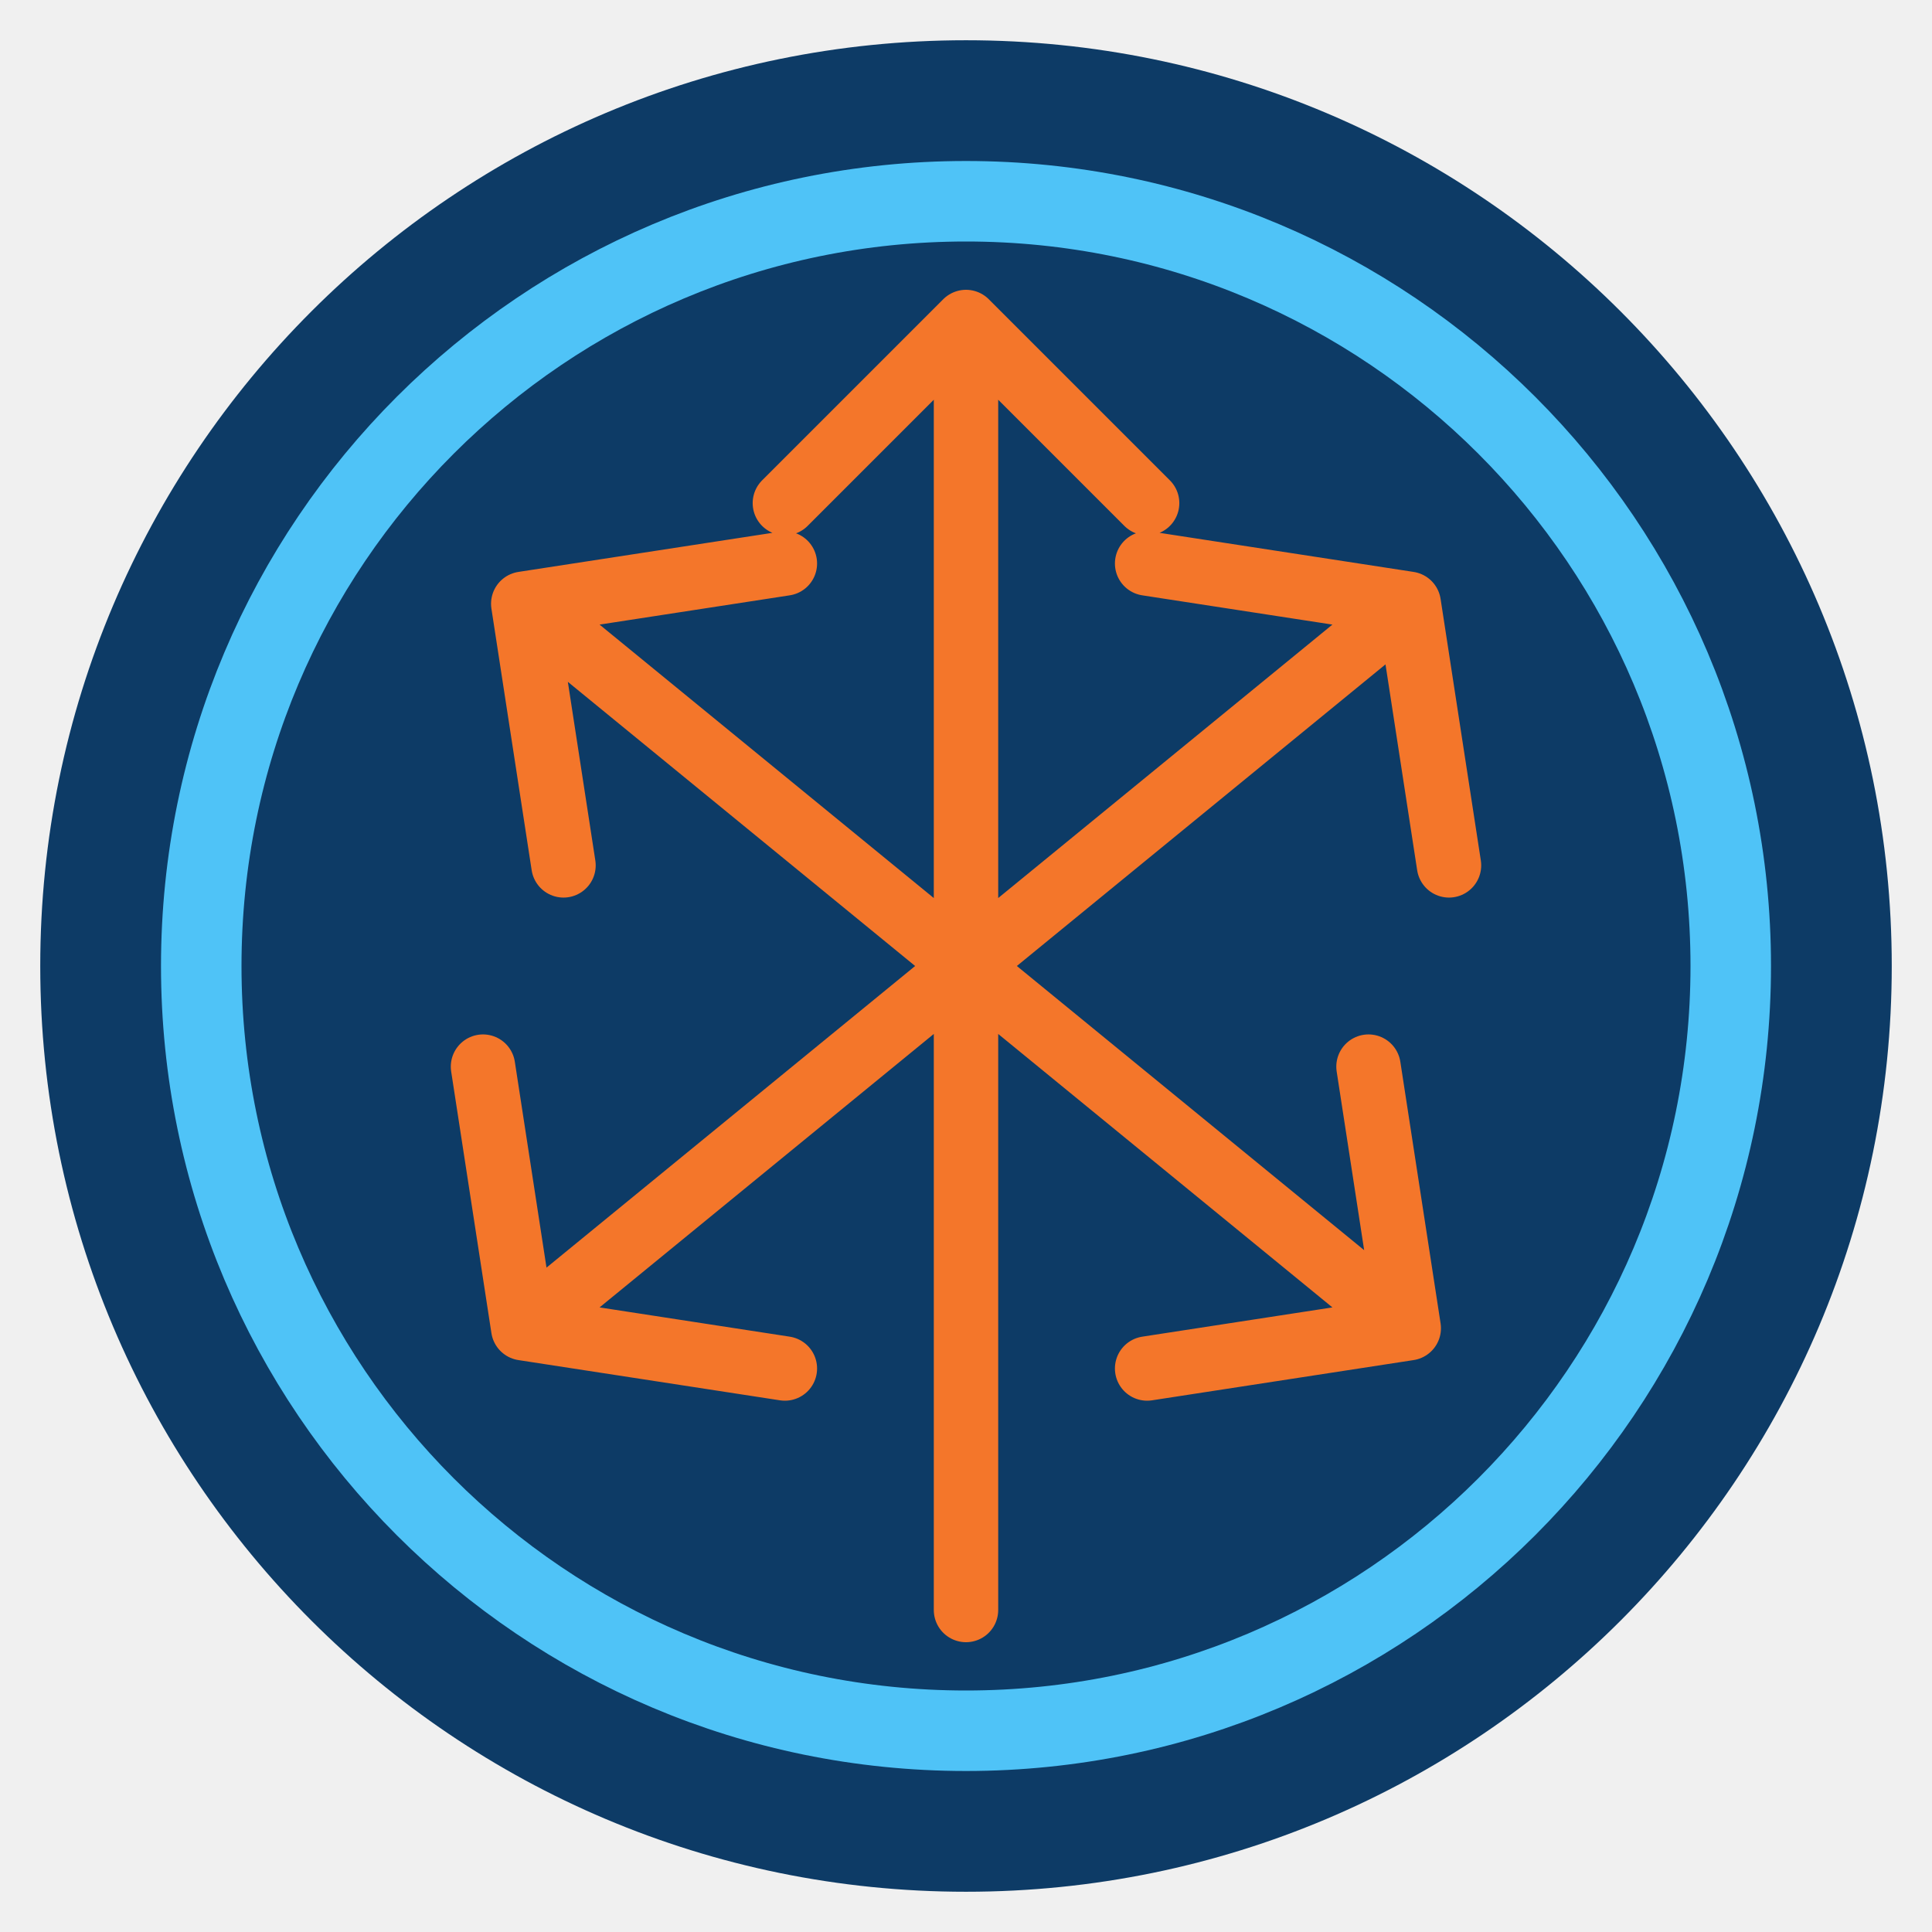
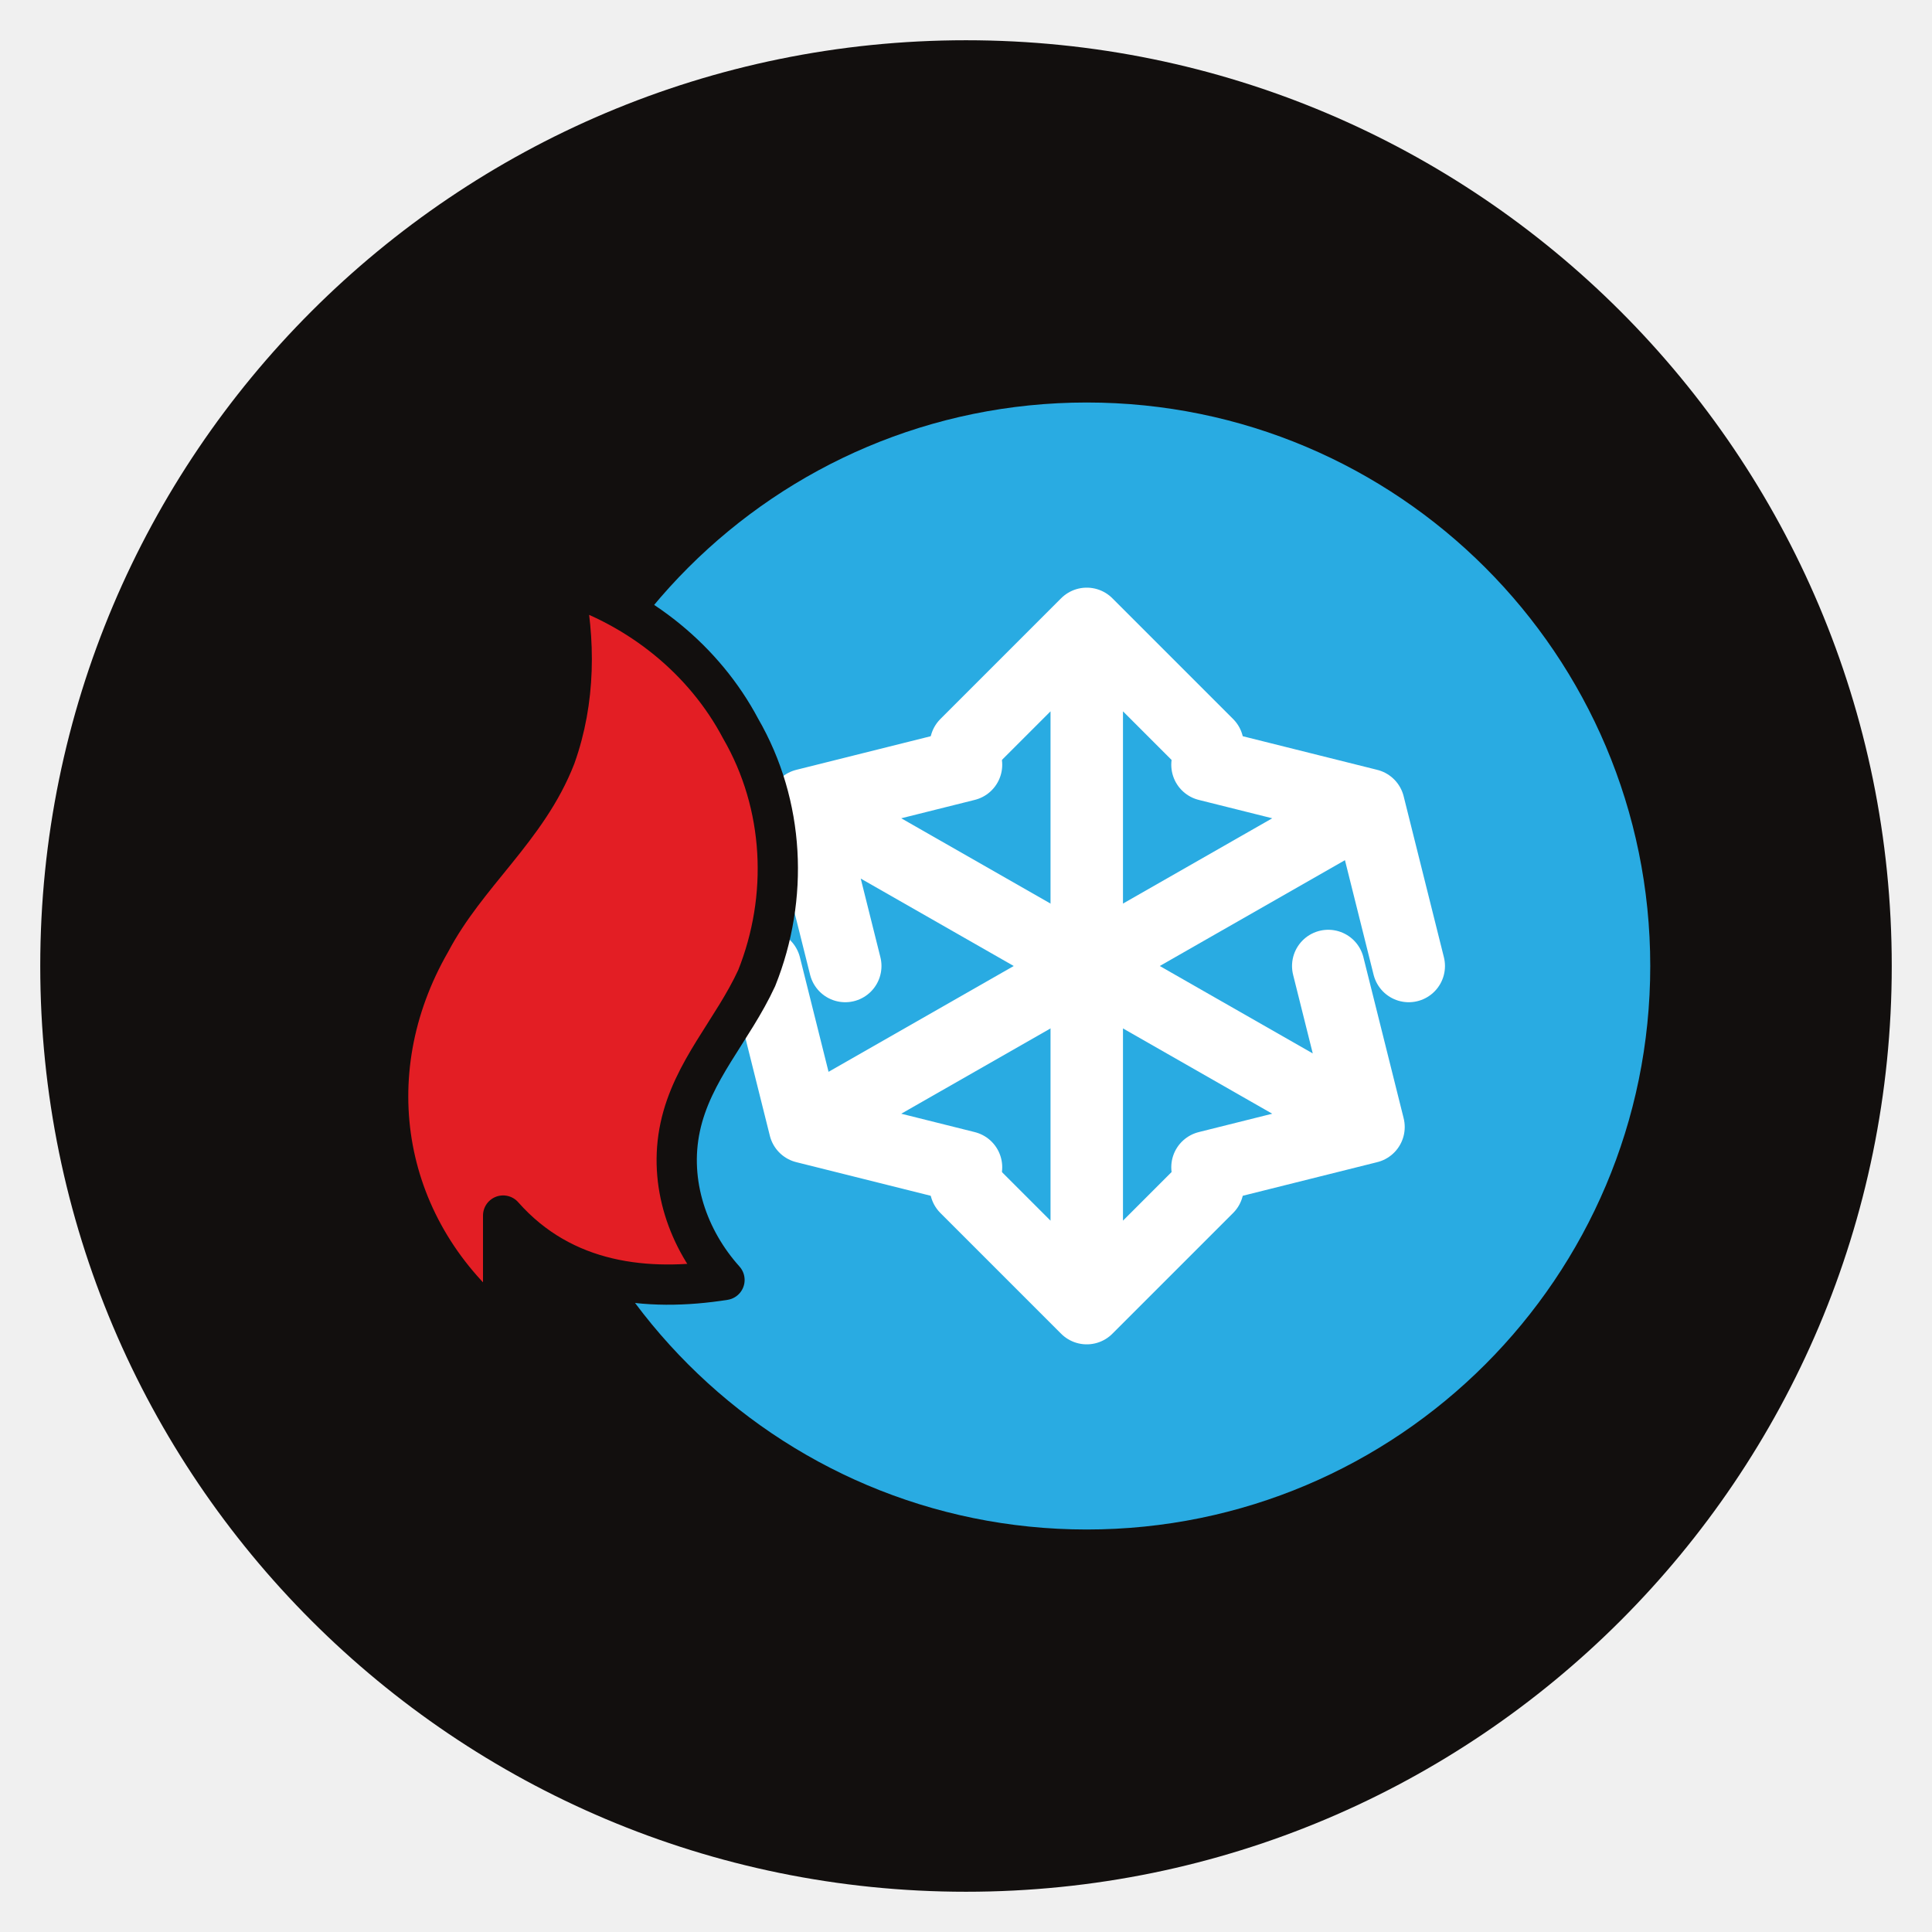
<svg xmlns="http://www.w3.org/2000/svg" viewBox="0 0 48 48">
-   <circle cx="24" cy="24" r="23" fill="#0d3b66" />
-   <circle cx="24" cy="24" r="19" fill="none" stroke="#4fc3f7" stroke-width="2" />
-   <path d="M24 8v32M24 8l-4.5 4.5M24 8l4.5 4.5M13 15l22 18M13 15l1 6.5M13 15l6.5-1M35 33L13 15M35 33l-1-6.5M35 33l-6.5 1M13 33l22-18M13 33l6.5 1M13 33l-1-6.5M35 15L13 33M35 15l-6.5-1M35 15l1 6.5" stroke="#f4762a" stroke-width="1.6" fill="none" stroke-linecap="round" />
+   <circle cx="24" cy="24" r="23" fill="#120f0e" />
+   <circle cx="27" cy="24" r="14" fill="#29abe2" />
+   <g stroke="#ffffff" stroke-width="1.8" stroke-linecap="round">
+     <path d="M27 15.5v17M27 15.5l-3 3M27 15.5l3 3M27 32.5l-3-3M27 32.5l3-3" />
+     <path d="M20 20l14 8M20 20l1 4M20 20l4-1M34 28l-14-8M34 28l-1-4M34 28l-4 1" />
+     <path d="M20 28l14-8M20 28l4 1M20 28l-1-4M34 20l-14 8M34 20l-4-1M34 20l1 4" />
+   </g>
+   <path d="M12.5 33c-3-2.4-3.7-6.3-1.8-9.6.9-1.7 2.4-2.8 3.1-4.6.5-1.4.5-2.9.2-4.3 1.9.6 3.5 1.9 4.4 3.6 1.1 1.9 1.2 4.2.4 6.2-.6 1.3-1.6 2.3-1.9 3.7-.3 1.4.2 2.8 1.1 3.8-1.9.3-4 .1-5.5-1.6z" fill="#e31e24" stroke="#120f0e" stroke-width="1" stroke-linejoin="round" />
</svg>
